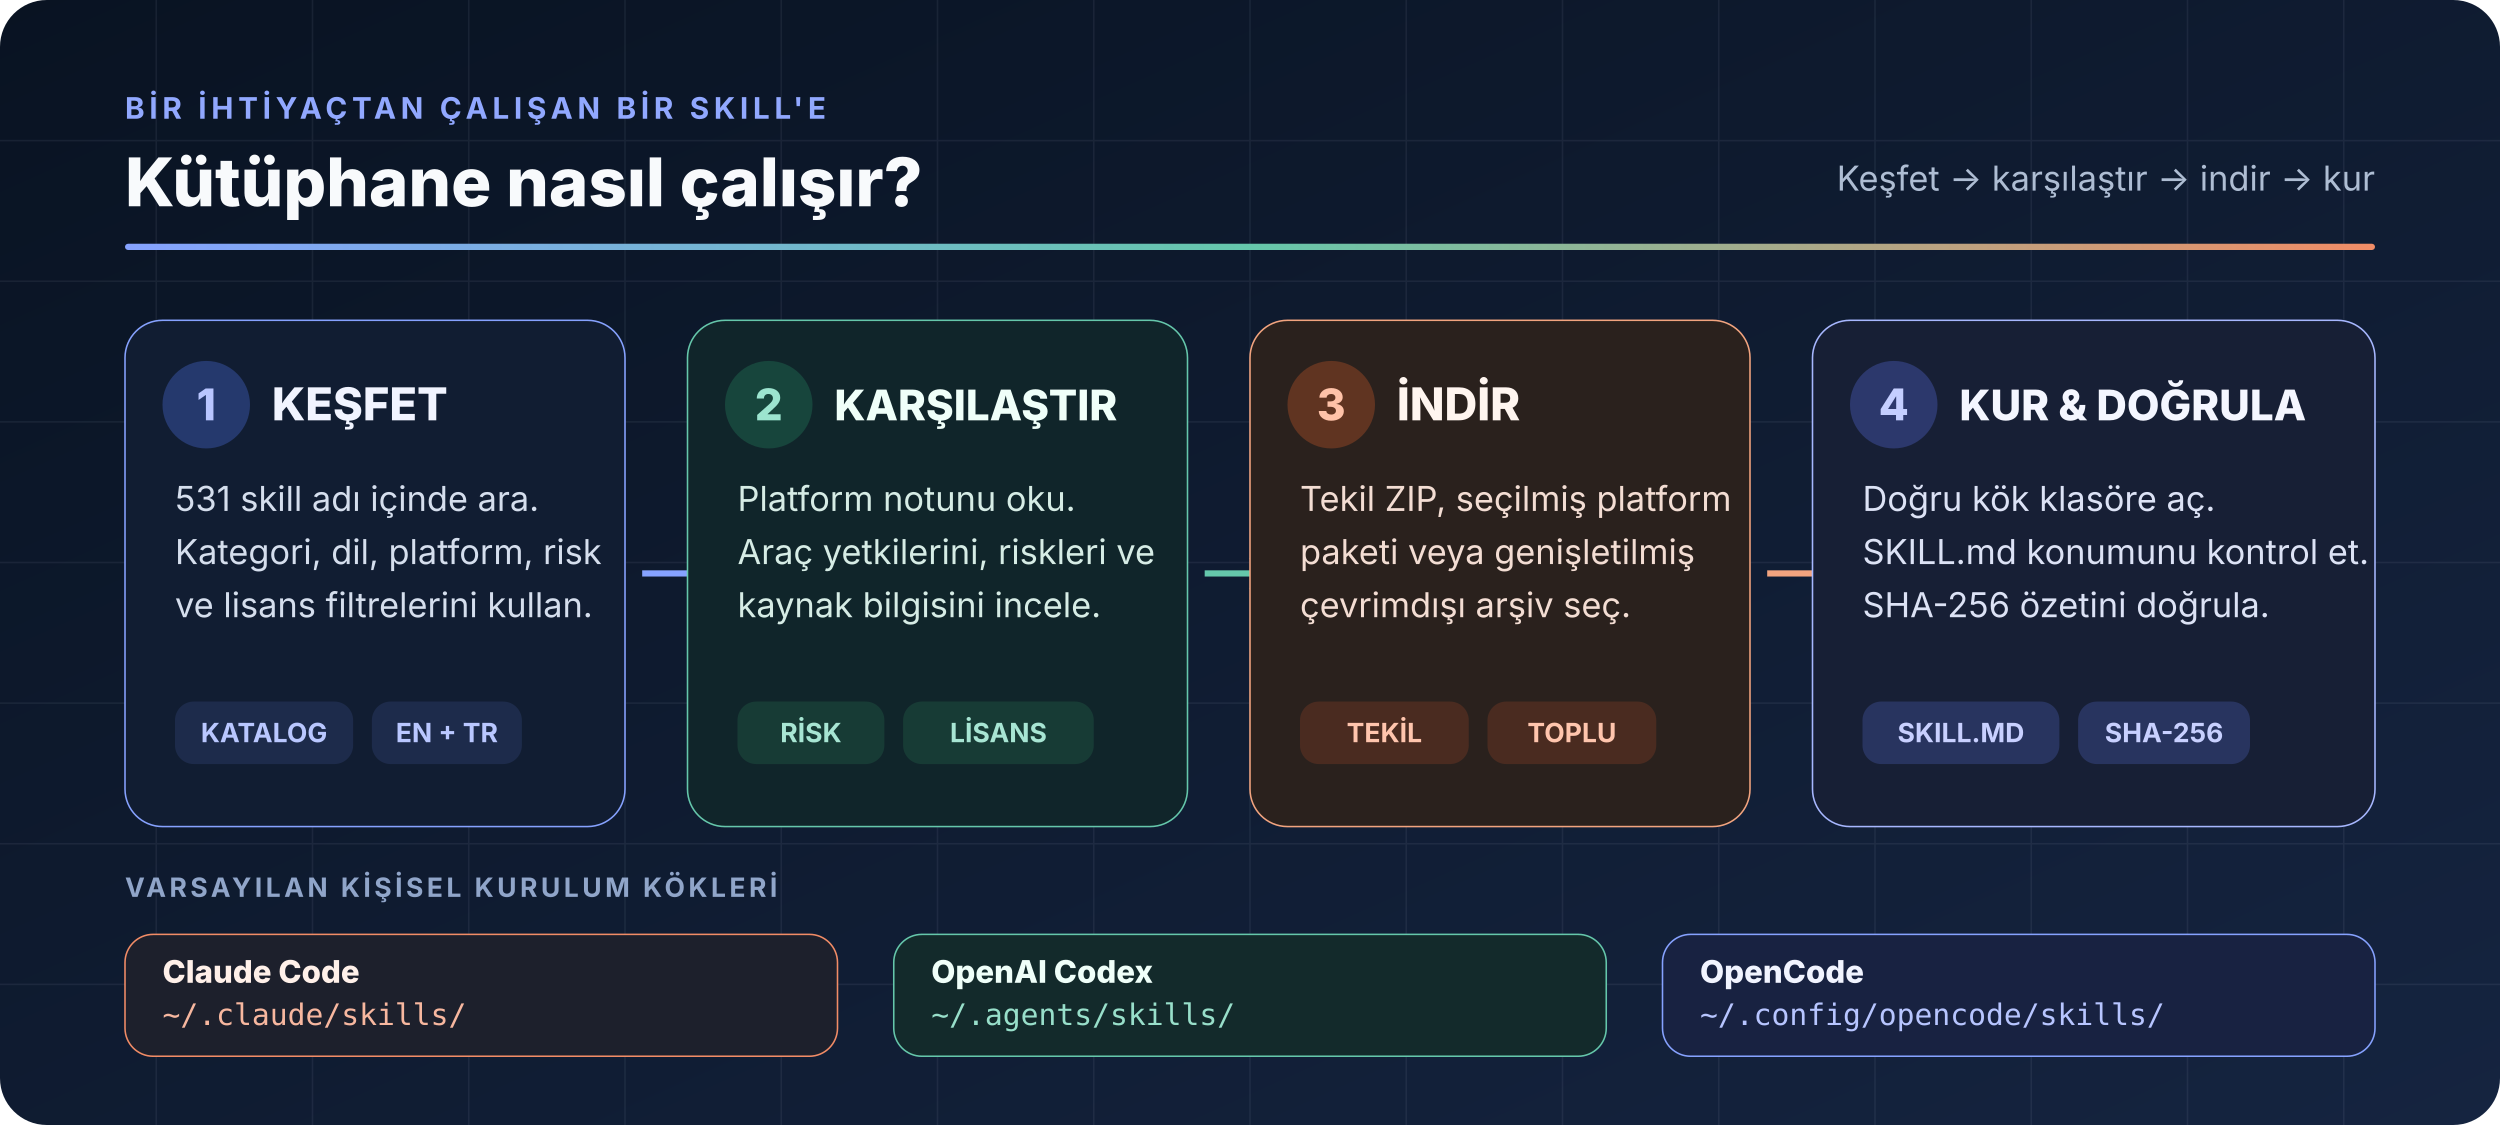
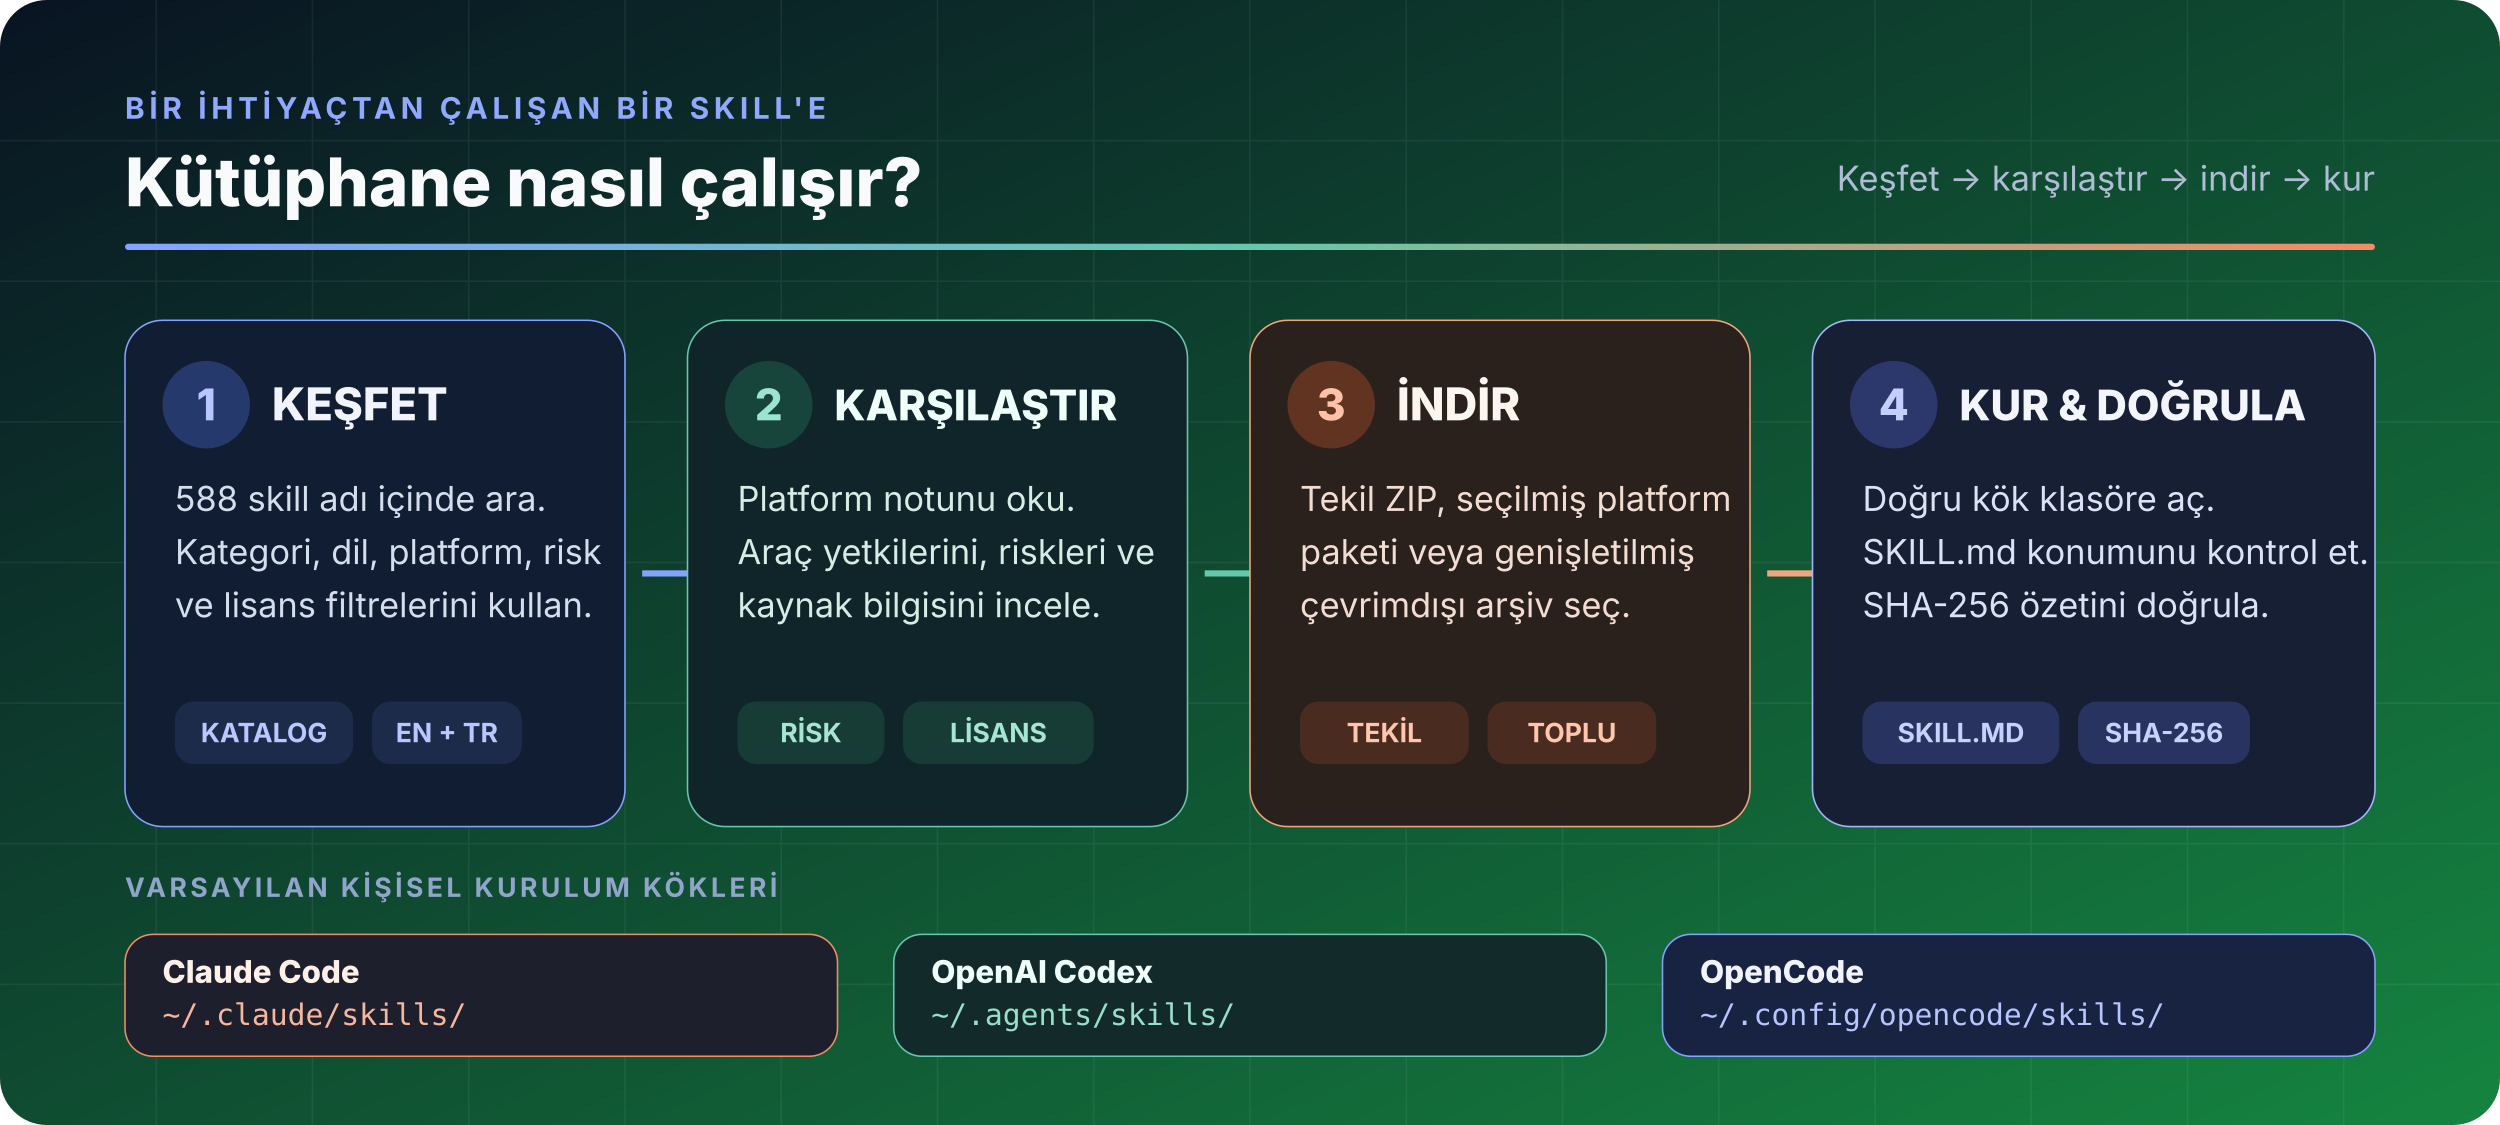
<svg xmlns="http://www.w3.org/2000/svg" width="1600" height="720" viewBox="0 0 1600 720" role="img" aria-labelledby="title desc">
  <defs>
    <linearGradient id="bg" x1="0" y1="0" x2="1" y2="1">
      <stop stop-color="#091322" />
-       <stop offset="1" stop-color="#152440" />
+       <stop offset="1" stop-color="#158540" />
    </linearGradient>
    <linearGradient id="line" x1="0" x2="1">
      <stop stop-color="#86a2ff" />
      <stop offset="0.5" stop-color="#65c7ab" />
      <stop offset="1" stop-color="#f28c66" />
    </linearGradient>
  </defs>
  <rect width="1600" height="720" rx="30" fill="url(#bg)" />
  <g opacity="0.07" stroke="#dbe6ff">
    <path d="M0 90h1600M0 180h1600M0 270h1600M0 360h1600M0 450h1600M0 540h1600M0 630h1600" />
    <path d="M100 0v720M200 0v720M300 0v720M400 0v720M500 0v720M600 0v720M700 0v720M800 0v720M900 0v720M1000 0v720M1100 0v720M1200 0v720M1300 0v720M1400 0v720M1500 0v720" />
  </g>
  <g font-family="Inter, ui-sans-serif, Segoe UI, Arial, sans-serif">
    <text x="80" y="76" fill="#91a8ff" font-size="19" font-weight="750" letter-spacing="3">BİR İHTİYAÇTAN ÇALIŞAN BİR SKILL'E</text>
    <text x="80" y="132" fill="#f8fafc" font-size="43" font-weight="780">Kütüphane nasıl çalışır?</text>
    <text x="1520" y="122" text-anchor="end" fill="#aebdd3" font-size="22">Keşfet → karşılaştır → indir → kur</text>
    <rect x="80" y="156" width="1440" height="4" rx="2" fill="url(#line)" />
    <g transform="translate(80 205)">
      <rect width="320" height="324" rx="24" fill="#111d32" stroke="#86a2ff" />
      <circle cx="52" cy="54" r="28" fill="#25396d" />
      <text x="52" y="64" text-anchor="middle" fill="#b8c5ff" font-size="28" font-weight="800">1</text>
      <text x="94" y="64" fill="#f1f4ff" font-size="29" font-weight="780">KEŞFET</text>
      <text x="32" y="122" fill="#d5deed" font-size="22">
-         <tspan x="32">531 skill adı içinde ara.</tspan>
+         <tspan x="32">588 skill adı içinde ara.</tspan>
        <tspan x="32" dy="34">Kategori, dil, platform, risk</tspan>
        <tspan x="32" dy="34">ve lisans filtrelerini kullan.</tspan>
      </text>
      <g transform="translate(32 244)" font-size="17" font-weight="700">
        <rect width="114" height="40" rx="12" fill="#1d2b4b" />
        <text x="57" y="26" text-anchor="middle" fill="#b9c7ff">KATALOG</text>
        <rect x="126" width="96" height="40" rx="12" fill="#1d2b4b" />
        <text x="174" y="26" text-anchor="middle" fill="#b9c7ff">EN + TR</text>
      </g>
    </g>
    <path d="M411 367h42m-12-11 12 11-12 11" fill="none" stroke="#86a2ff" stroke-width="4" />
    <g transform="translate(440 205)">
      <rect width="320" height="324" rx="24" fill="#10252a" stroke="#65c7ab" />
      <circle cx="52" cy="54" r="28" fill="#17453c" />
      <text x="52" y="64" text-anchor="middle" fill="#9ce4cf" font-size="28" font-weight="800">2</text>
      <text x="94" y="64" fill="#effff9" font-size="27" font-weight="780">KARŞILAŞTIR</text>
      <text x="32" y="122" fill="#d6ece5" font-size="22">
        <tspan x="32">Platform notunu oku.</tspan>
        <tspan x="32" dy="34">Araç yetkilerini, riskleri ve</tspan>
        <tspan x="32" dy="34">kaynak bilgisini incele.</tspan>
      </text>
      <g transform="translate(32 244)" font-size="17" font-weight="700">
        <rect width="94" height="40" rx="12" fill="#173b35" />
        <text x="47" y="26" text-anchor="middle" fill="#a7e5d3">RİSK</text>
        <rect x="106" width="122" height="40" rx="12" fill="#173b35" />
        <text x="167" y="26" text-anchor="middle" fill="#a7e5d3">LİSANS</text>
      </g>
    </g>
    <path d="M771 367h42m-12-11 12 11-12 11" fill="none" stroke="#65c7ab" stroke-width="4" />
    <g transform="translate(800 205)">
      <rect width="320" height="324" rx="24" fill="#2a211d" stroke="#f2a47f" />
      <circle cx="52" cy="54" r="28" fill="#603421" />
      <text x="52" y="64" text-anchor="middle" fill="#ffc2a8" font-size="28" font-weight="800">3</text>
      <text x="94" y="64" fill="#fff5ef" font-size="29" font-weight="780">İNDİR</text>
      <text x="32" y="122" fill="#f3ddd3" font-size="22">
        <tspan x="32">Tekil ZIP, seçilmiş platform</tspan>
        <tspan x="32" dy="34">paketi veya genişletilmiş</tspan>
        <tspan x="32" dy="34">çevrimdışı arşiv seç.</tspan>
      </text>
      <g transform="translate(32 244)" font-size="17" font-weight="700">
        <rect width="108" height="40" rx="12" fill="#4a2b20" />
        <text x="54" y="26" text-anchor="middle" fill="#ffc5ad">TEKİL</text>
        <rect x="120" width="108" height="40" rx="12" fill="#4a2b20" />
        <text x="174" y="26" text-anchor="middle" fill="#ffc5ad">TOPLU</text>
      </g>
    </g>
    <path d="M1131 367h42m-12-11 12 11-12 11" fill="none" stroke="#f2a47f" stroke-width="4" />
    <g transform="translate(1160 205)">
      <rect width="360" height="324" rx="24" fill="#171f35" stroke="#a7b7ff" />
      <circle cx="52" cy="54" r="28" fill="#2c386c" />
      <text x="52" y="64" text-anchor="middle" fill="#c4ceff" font-size="28" font-weight="800">4</text>
      <text x="94" y="64" fill="#f4f6ff" font-size="27" font-weight="780">KUR &amp; DOĞRULA</text>
      <text x="32" y="122" fill="#dce2f5" font-size="22">
        <tspan x="32">Doğru kök klasöre aç.</tspan>
        <tspan x="32" dy="34">SKILL.md konumunu kontrol et.</tspan>
        <tspan x="32" dy="34">SHA-256 özetini doğrula.</tspan>
      </text>
      <g transform="translate(32 244)" font-size="17" font-weight="700">
        <rect width="126" height="40" rx="12" fill="#28345f" />
        <text x="63" y="26" text-anchor="middle" fill="#c8d0ff">SKILL.MD</text>
        <rect x="138" width="110" height="40" rx="12" fill="#28345f" />
        <text x="193" y="26" text-anchor="middle" fill="#c8d0ff">SHA-256</text>
      </g>
    </g>
    <g transform="translate(80 574)">
      <text x="0" y="0" fill="#90a5c9" font-size="17" font-weight="750" letter-spacing="2.2">VARSAYILAN KİŞİSEL KURULUM KÖKLERİ</text>
      <g transform="translate(0 24)">
        <rect width="456" height="78" rx="18" fill="#1d202c" stroke="#f28c66" />
        <text x="24" y="31" fill="#fff0e9" font-size="20" font-weight="760">Claude Code</text>
        <text x="24" y="58" fill="#f7b79f" font-family="ui-monospace, Consolas, monospace" font-size="19">~/.claude/skills/</text>
      </g>
      <g transform="translate(492 24)">
        <rect width="456" height="78" rx="18" fill="#132a2b" stroke="#65c7ab" />
        <text x="24" y="31" fill="#effff9" font-size="20" font-weight="760">OpenAI Codex</text>
        <text x="24" y="58" fill="#98dfca" font-family="ui-monospace, Consolas, monospace" font-size="19">~/.agents/skills/</text>
      </g>
      <g transform="translate(984 24)">
        <rect width="456" height="78" rx="18" fill="#182241" stroke="#86a2ff" />
        <text x="24" y="31" fill="#f1f4ff" font-size="20" font-weight="760">OpenCode</text>
        <text x="24" y="58" fill="#b7c5ff" font-family="ui-monospace, Consolas, monospace" font-size="19">~/.config/opencode/skills/</text>
      </g>
    </g>
  </g>
</svg>
